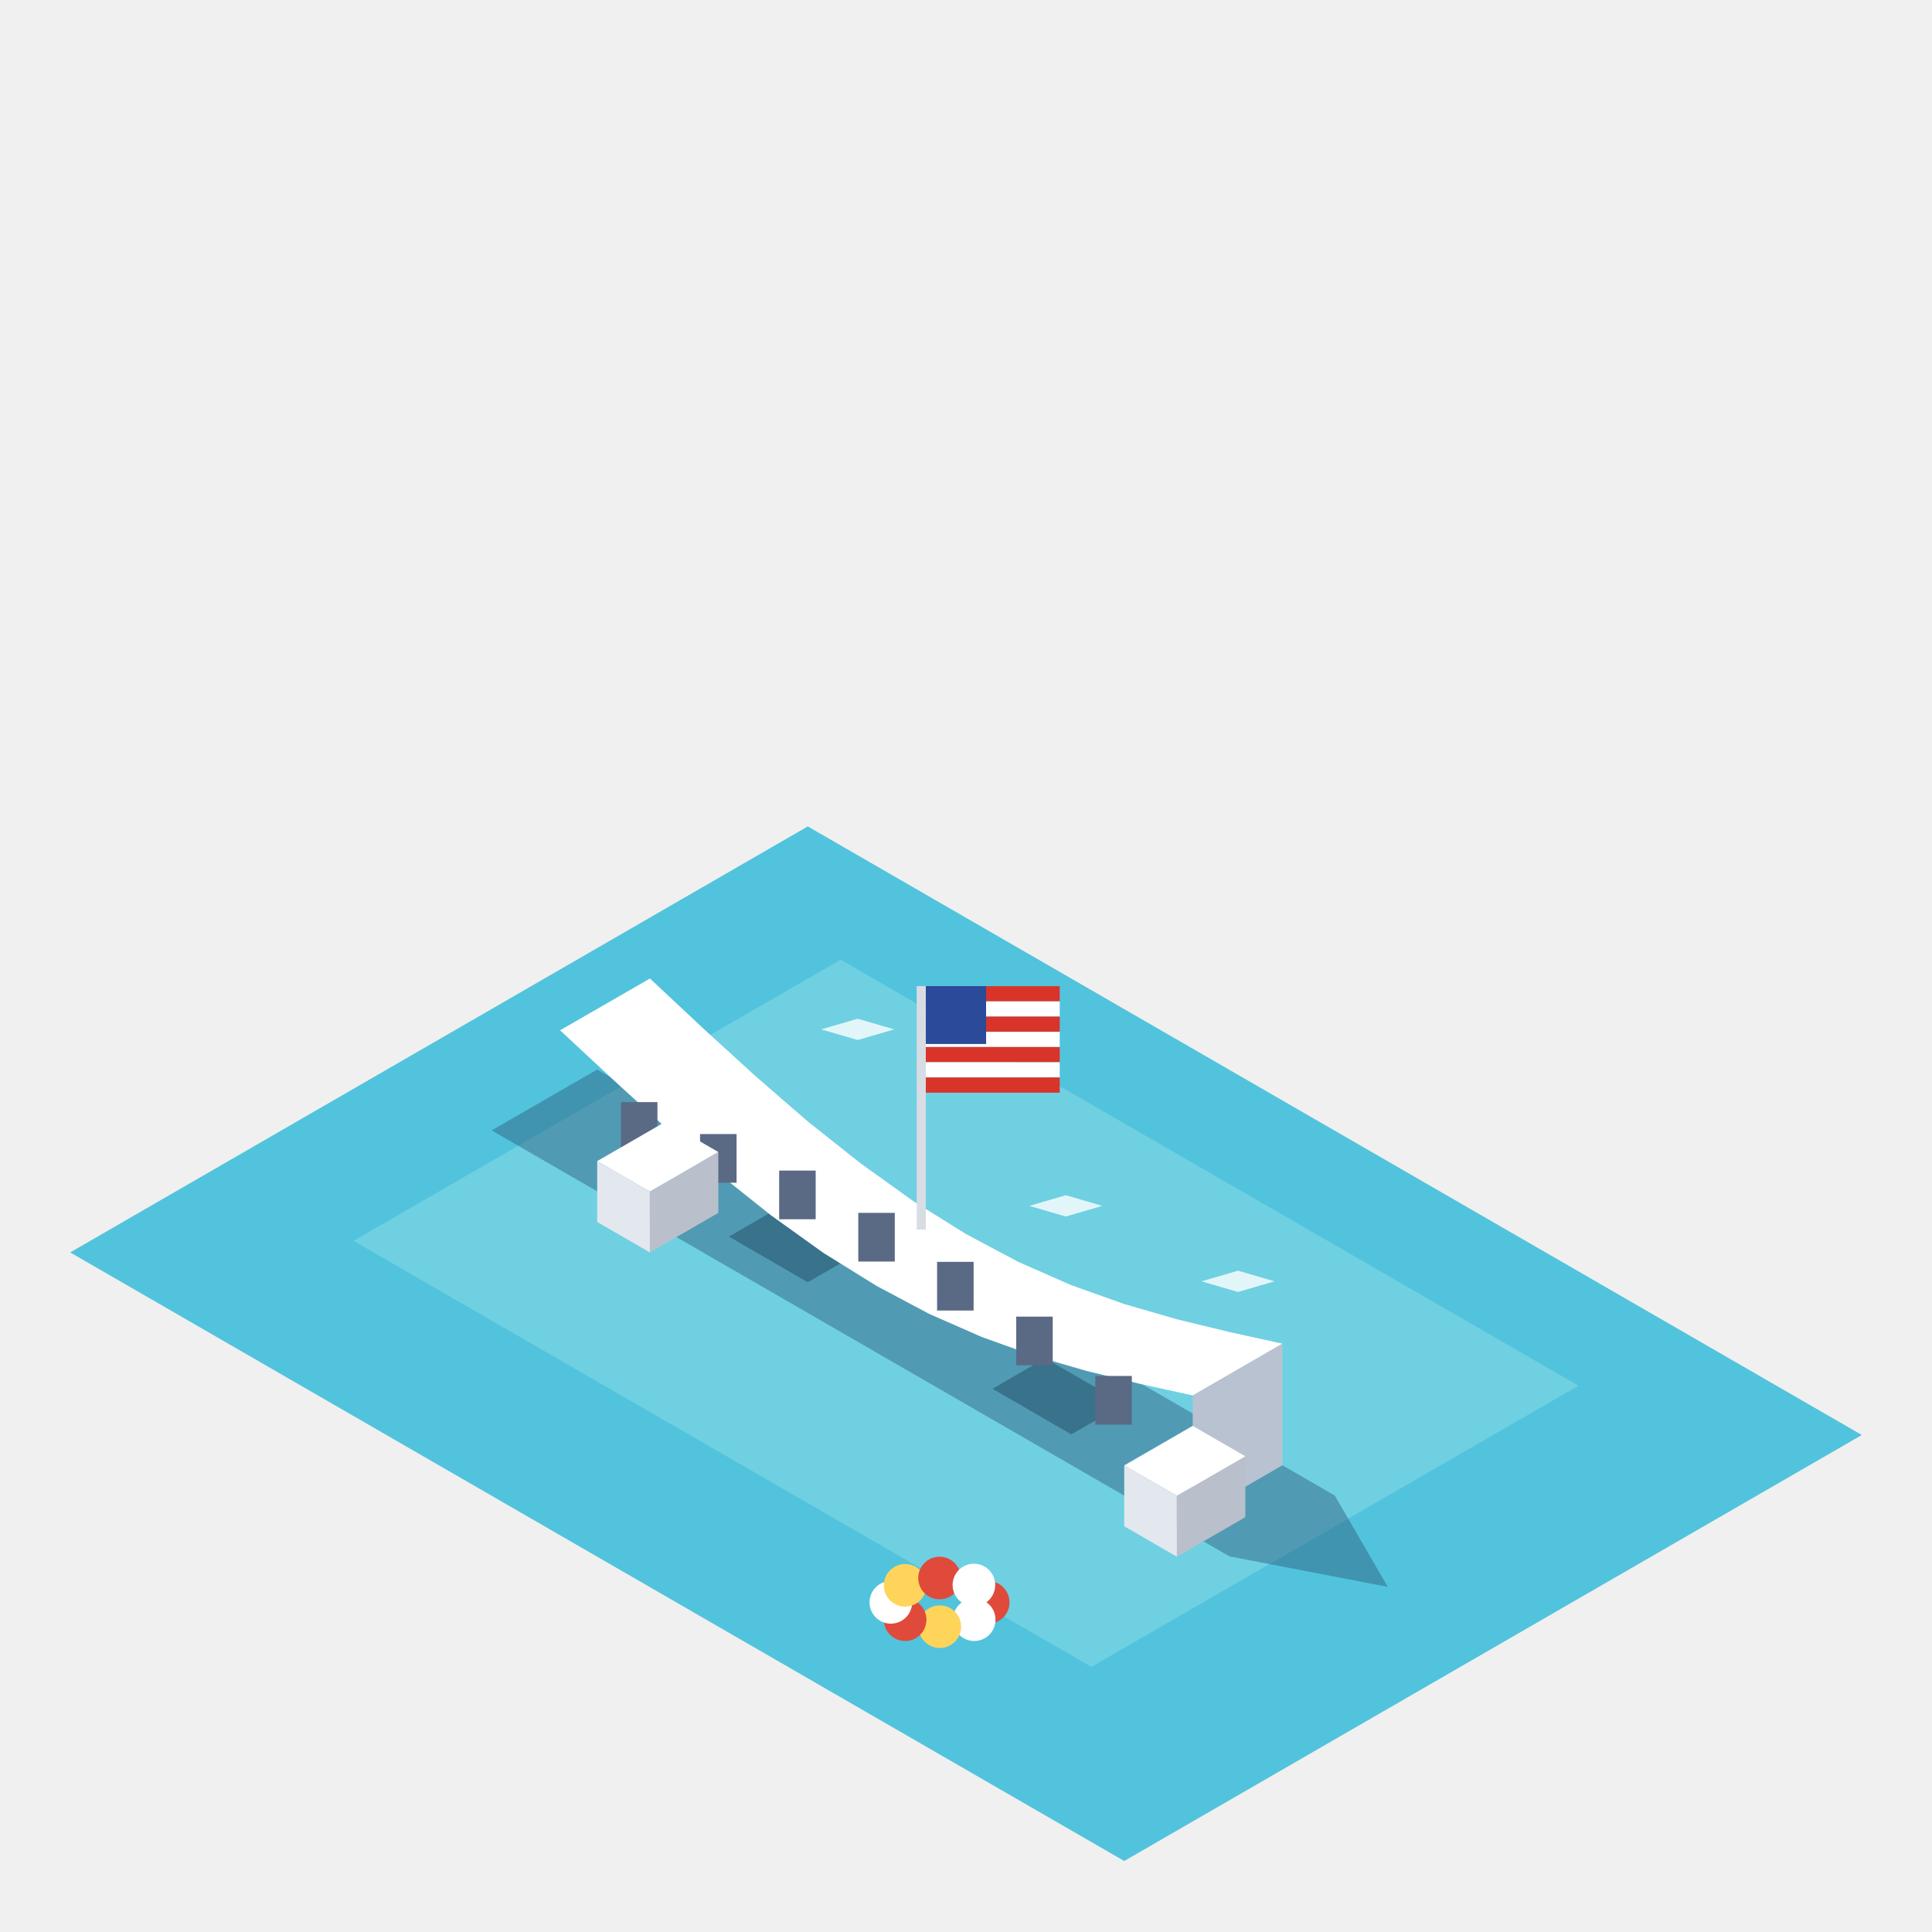
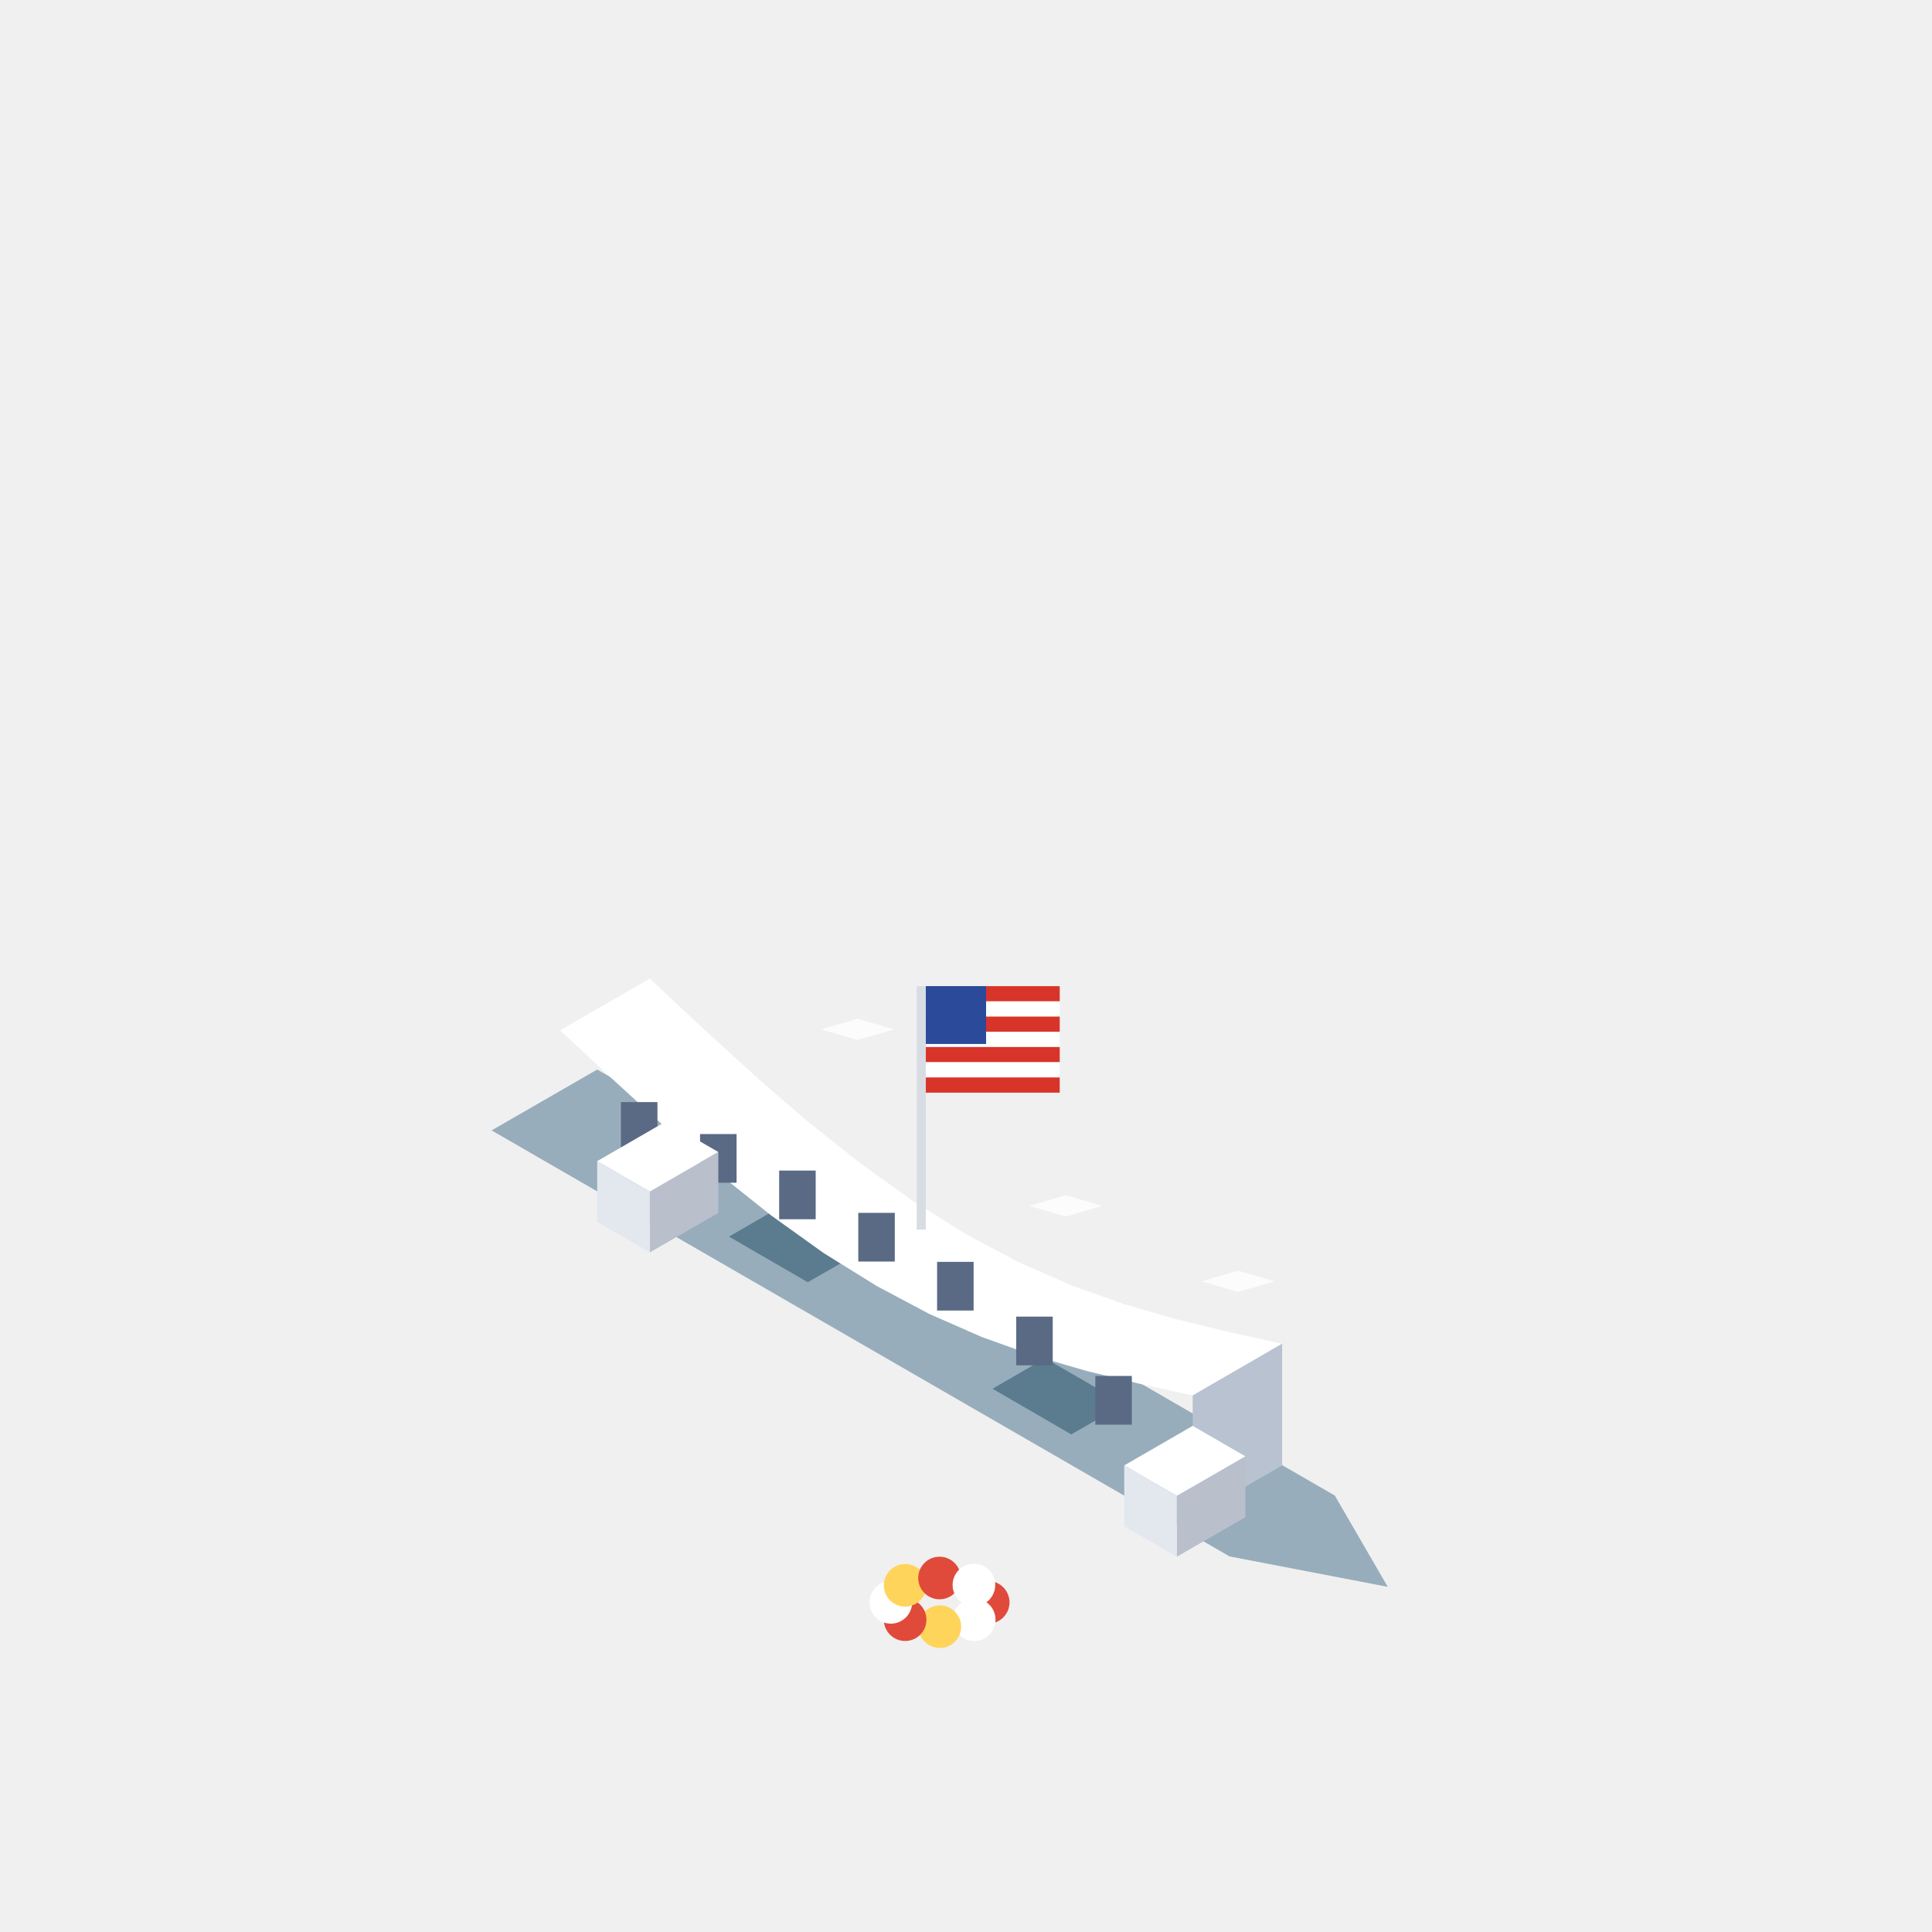
<svg xmlns="http://www.w3.org/2000/svg" viewBox="0 0 80 80">
  <g transform="translate(40 55.64) scale(1.26)">
-     <path d="M-5.2 -17L29.44 3L5.2 17L-29.44 -3Z" fill="#52c3dc" />
-     <path d="M-4.12 -12.62L20.13 1.38L4.12 10.62L-20.13 -3.38Z" fill="#9be3ea" opacity="0.4" />
    <path d="M-4.76 -10.33L-3.56 -10.68L-2.36 -10.33L-3.56 -9.98Z" fill="#ffffff" opacity=".8">
      <animate attributeName="opacity" values=".85;.15;.85" dur="2.2s" begin="0.0s" repeatCount="indefinite" />
    </path>
    <path d="M7.74 -2.05L8.94 -2.40L10.14 -2.05L8.94 -1.70Z" fill="#ffffff" opacity=".8">
      <animate attributeName="opacity" values=".85;.15;.85" dur="2.7s" begin="0.6s" repeatCount="indefinite" />
    </path>
    <path d="M-10.69 -6.28L-9.49 -6.63L-8.29 -6.28L-9.49 -5.93Z" fill="#ffffff" opacity=".8">
      <animate attributeName="opacity" values=".85;.15;.85" dur="3.2s" begin="1.2s" repeatCount="indefinite" />
    </path>
    <path d="M2.08 -4.53L3.28 -4.88L4.48 -4.53L3.28 -4.18Z" fill="#ffffff" opacity=".8">
      <animate attributeName="opacity" values=".85;.15;.85" dur="3.7s" begin="1.8s" repeatCount="indefinite" />
    </path>
    <path fill="#ffffff" fill-rule="evenodd" opacity="0" d="M-1.00 6.00a1.00 0.50 0 1 0 2.00 0a1.00 0.50 0 1 0 -2.00 0ZM-0.82 6.00a0.82 0.41 0 1 0 1.64 0a0.82 0.41 0 1 0 -1.64 0Z">
      <animate attributeName="d" values="M-1.00 6.00a1.00 0.50 0 1 0 2.00 0a1.00 0.50 0 1 0 -2.00 0ZM-0.82 6.00a0.82 0.41 0 1 0 1.64 0a0.82 0.41 0 1 0 -1.64 0Z;M-5.00 6.00a5.00 2.50 0 1 0 10.00 0a5.00 2.50 0 1 0 -10.00 0ZM-4.10 6.00a4.10 2.05 0 1 0 8.20 0a4.10 2.05 0 1 0 -8.20 0Z" dur="3s" begin="0s" repeatCount="indefinite" />
      <animate attributeName="opacity" values="0.6;0" dur="3s" begin="0s" repeatCount="indefinite" />
    </path>
    <path d="M-12.12 -9.01L12.12 4.99L13.86 7.99L8.66 6.99L-15.59 -7.01Z" fill="#2a5a7a" opacity="0.45" />
    <path d="M-6.06 -4.52L-3.46 -3.02L-5.2 -2.02L-7.79 -3.52Z" fill="#1f4a64" opacity="0.5" />
    <path d="M2.6 0.48L5.2 1.98L3.46 2.98L0.87 1.48Z" fill="#1f4a64" opacity="0.5" />
    <path d="M-10.39 -12L-8.66 -10.38L-6.93 -8.8L-5.2 -7.3L-3.46 -5.92L-1.73 -4.68L0 -3.6L1.73 -2.68L3.46 -1.92L5.2 -1.3L6.93 -0.8L8.66 -0.38L10.39 0L10.39 4L8.66 2.64L6.93 1.3L5.2 0.01L3.46 -1.21L1.73 -2.35L0 -3.4L-1.73 -4.35L-3.46 -5.21L-5.2 -5.99L-6.93 -6.7L-8.66 -7.36L-10.39 -8Z" fill="#e8edf4" />
    <path d="M-10.39 -12L-8.66 -10.38L-6.93 -8.8L-5.2 -7.3L-3.46 -5.92L-1.73 -4.68L0 -3.6L1.73 -2.68L3.46 -1.92L5.2 -1.3L6.93 -0.8L8.66 -0.38L10.39 0L7.45 1.7L5.72 1.32L3.98 0.9L2.25 0.4L0.52 -0.22L-1.21 -0.98L-2.94 -1.9L-4.68 -2.98L-6.41 -4.22L-8.14 -5.6L-9.87 -7.1L-11.6 -8.68L-13.34 -10.3Z" fill="#ffffff" />
    <path d="M10.39 0L7.45 1.7L7.45 5.7L10.39 4Z" fill="#b8c2d0" />
    <path d="M-11.34 -6.34L-10.14 -6.34L-10.14 -7.94L-11.34 -7.94Z" fill="#5a6a84" />
    <path d="M-8.74 -5.29L-7.54 -5.29L-7.54 -6.89L-8.74 -6.89Z" fill="#5a6a84" />
    <path d="M-6.14 -4.09L-4.94 -4.09L-4.94 -5.69L-6.14 -5.69Z" fill="#5a6a84" />
    <path d="M-3.54 -2.7L-2.34 -2.7L-2.34 -4.3L-3.54 -4.3Z" fill="#5a6a84" />
    <path d="M-0.95 -1.09L0.25 -1.09L0.25 -2.69L-0.95 -2.69Z" fill="#5a6a84" />
    <path d="M1.65 0.71L2.85 0.71L2.85 -0.89L1.65 -0.89Z" fill="#5a6a84" />
    <path d="M4.25 2.66L5.45 2.66L5.45 1.06L4.25 1.06Z" fill="#5a6a84" />
    <path d="M-8.14 -4.3L-10.39 -3L-10.39 -5L-8.14 -6.3Z" fill="#b9c0cc" />
    <path d="M-12.12 -4L-10.39 -3L-10.39 -5L-12.12 -6Z" fill="#e3e7ee" />
    <path d="M-9.87 -7.3L-8.14 -6.3L-10.39 -5L-12.12 -6Z" fill="#ffffff" />
    <path d="M9.18 5.7L6.93 7L6.93 5L9.18 3.7Z" fill="#b9c0cc" />
    <path d="M5.2 6L6.93 7L6.93 5L5.2 4Z" fill="#e3e7ee" />
    <path d="M7.45 2.7L9.18 3.7L6.93 5L5.2 4Z" fill="#ffffff" />
    <path d="M-1.62 -3.75L-1.32 -3.75L-1.32 -11.75L-1.62 -11.75Z" fill="#d8dde3" />
    <g transform="translate(-1.32 -11.75)">
      <g>
        <animateTransform attributeName="transform" type="skewY" values="0;-7;0;6;0" dur="1.6s" repeatCount="indefinite" />
        <path d="M0 0.00L4.4 0.00L4.4 0.50L0 0.50Z" fill="#d8342a" />
        <path d="M0 0.50L4.4 0.50L4.4 1.00L0 1.00Z" fill="#ffffff" />
        <path d="M0 1.00L4.4 1.00L4.4 1.50L0 1.50Z" fill="#d8342a" />
        <path d="M0 1.50L4.4 1.50L4.4 2.00L0 2.00Z" fill="#ffffff" />
        <path d="M0 2.00L4.4 2.00L4.4 2.50L0 2.50Z" fill="#d8342a" />
        <path d="M0 2.50L4.4 2.50L4.4 3.00L0 3.00Z" fill="#ffffff" />
        <path d="M0 3.00L4.4 3.00L4.4 3.50L0 3.50Z" fill="#d8342a" />
        <path d="M0 0L1.98 0L1.98 1.9L0 1.9Z" fill="#2b4a9a" />
      </g>
    </g>
    <g>
      <animateTransform attributeName="transform" type="translate" values="0 0;-1 .6;0 0" dur="4s" repeatCount="indefinite" />
      <circle cx="0.73" cy="8.50" r=".7" fill="#e04a3a" />
      <circle cx="0.27" cy="9.07" r=".7" fill="#ffffff" />
      <circle cx="-0.86" cy="9.30" r=".7" fill="#ffd45a" />
      <circle cx="-2.00" cy="9.07" r=".7" fill="#e04a3a" />
      <circle cx="-2.47" cy="8.50" r=".7" fill="#ffffff" />
      <circle cx="-2.00" cy="7.94" r=".7" fill="#ffd45a" />
      <circle cx="-0.87" cy="7.70" r=".7" fill="#e04a3a" />
      <circle cx="0.26" cy="7.93" r=".7" fill="#ffffff" />
    </g>
  </g>
</svg>
